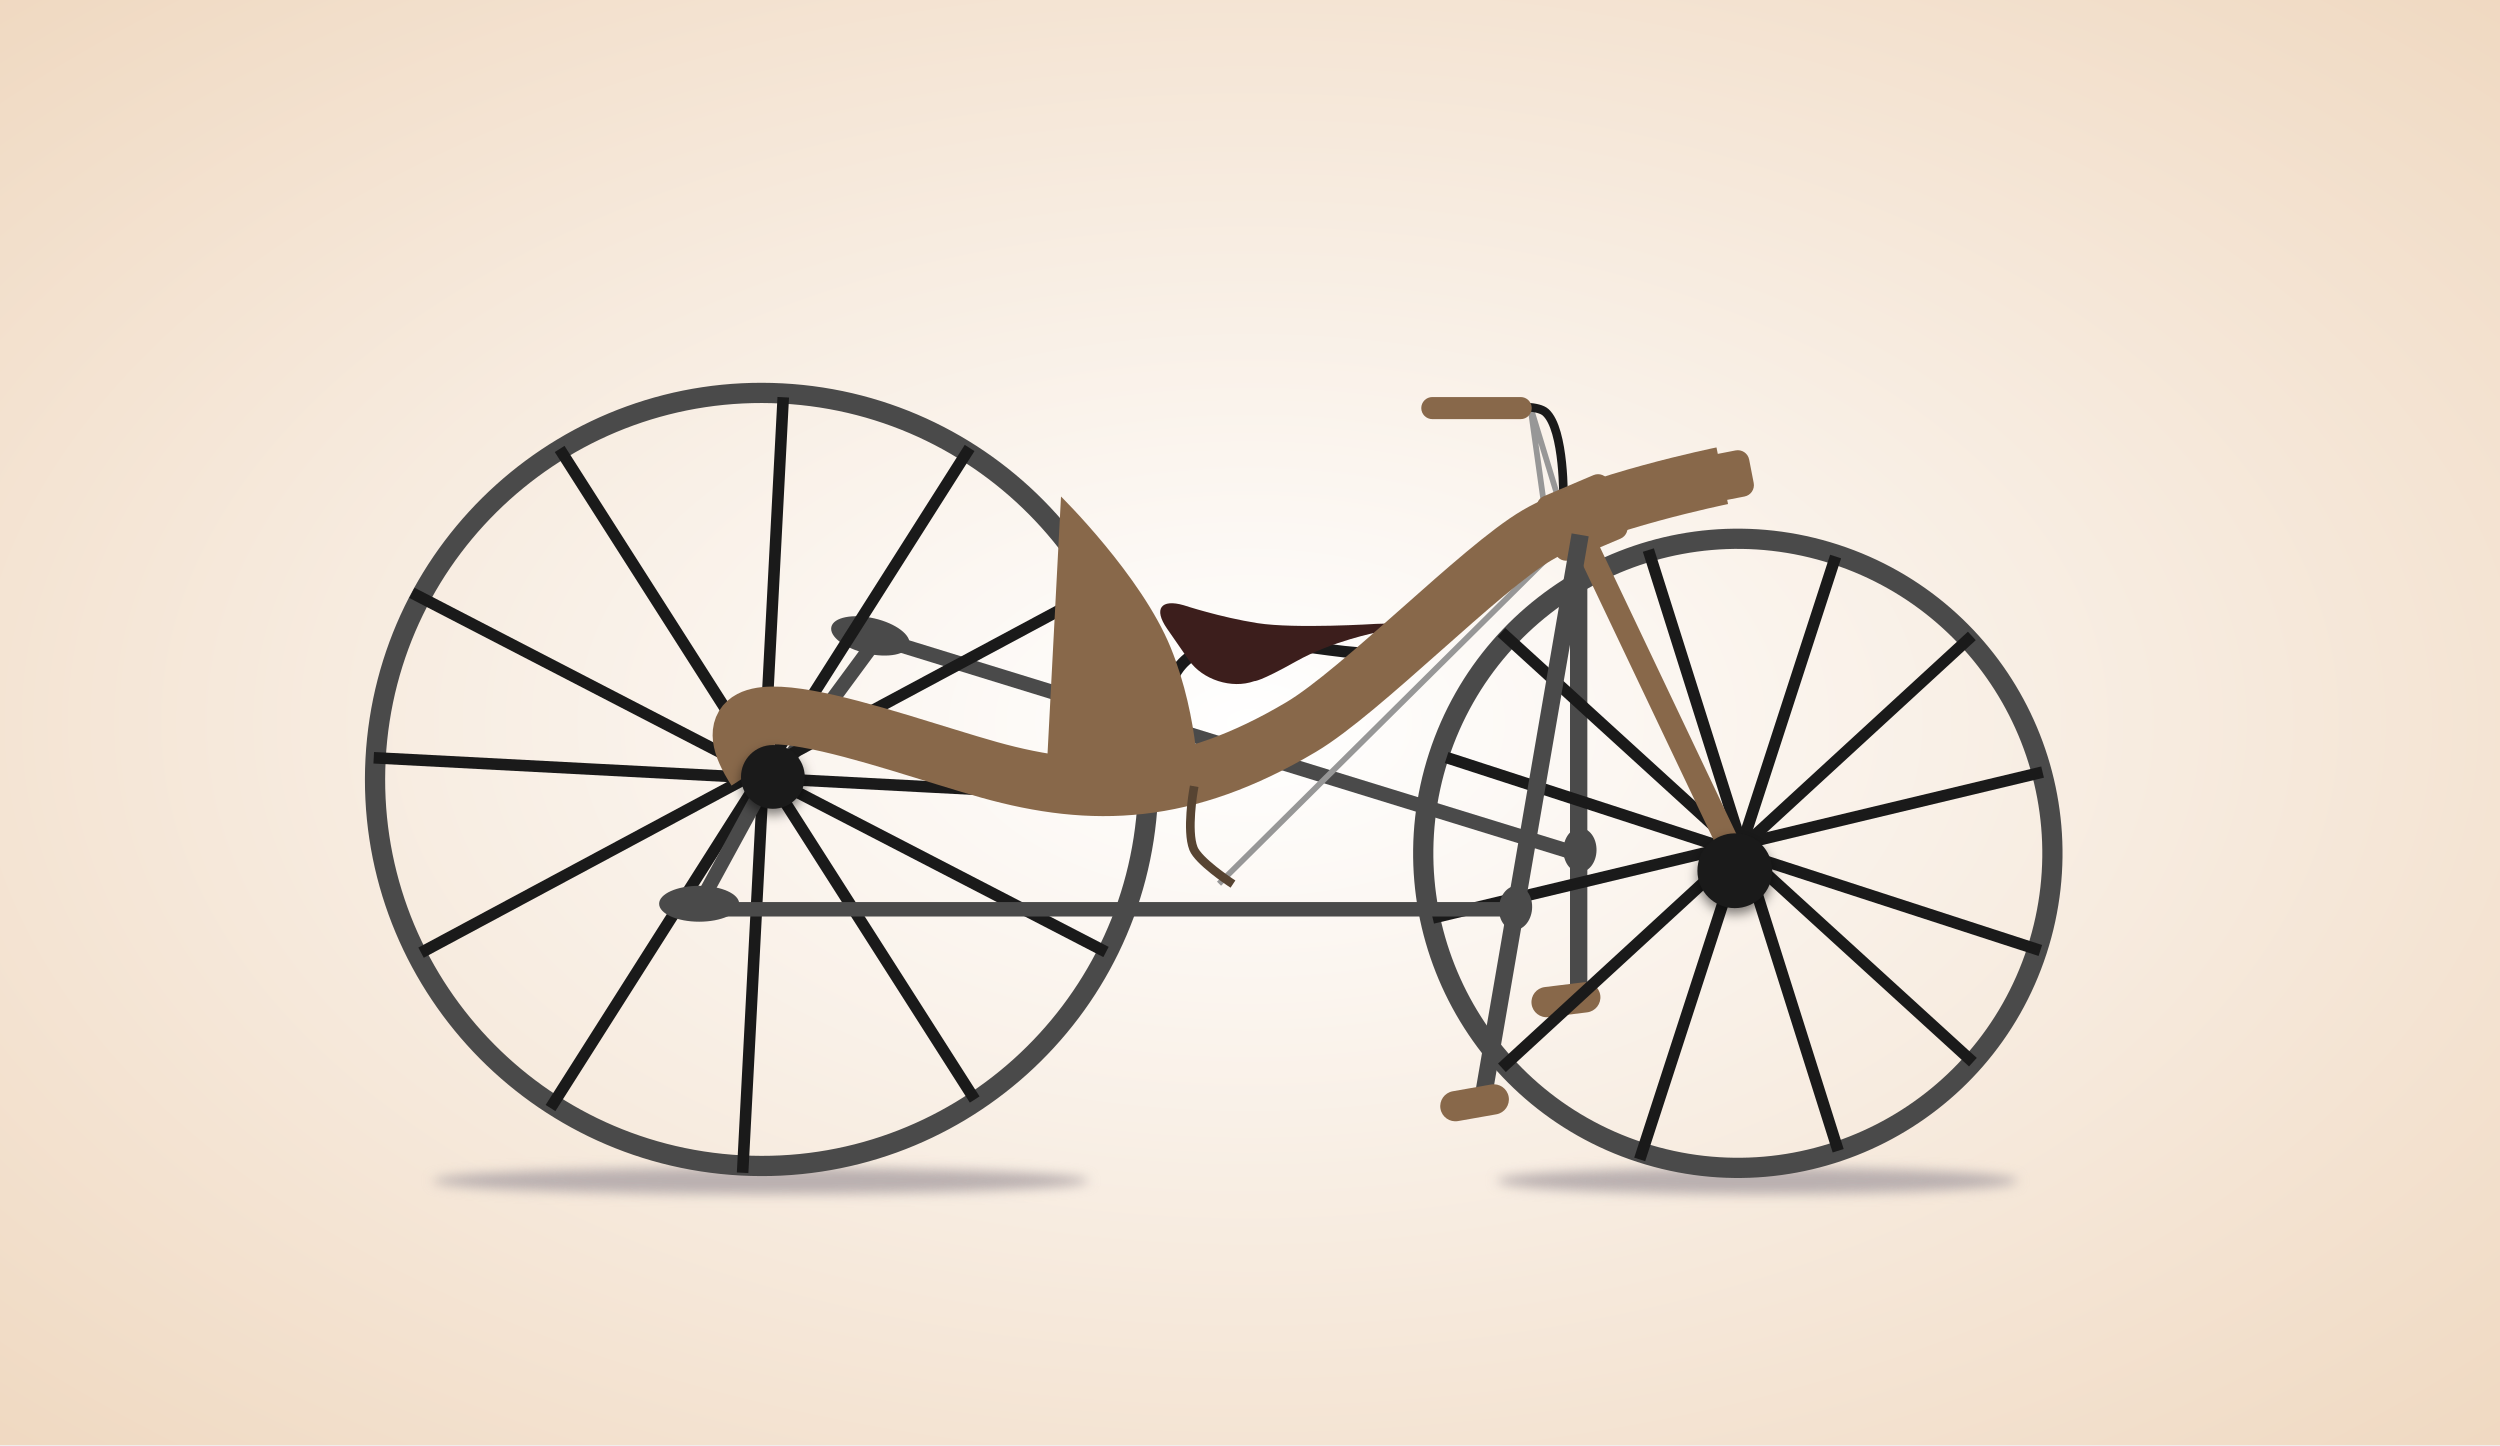
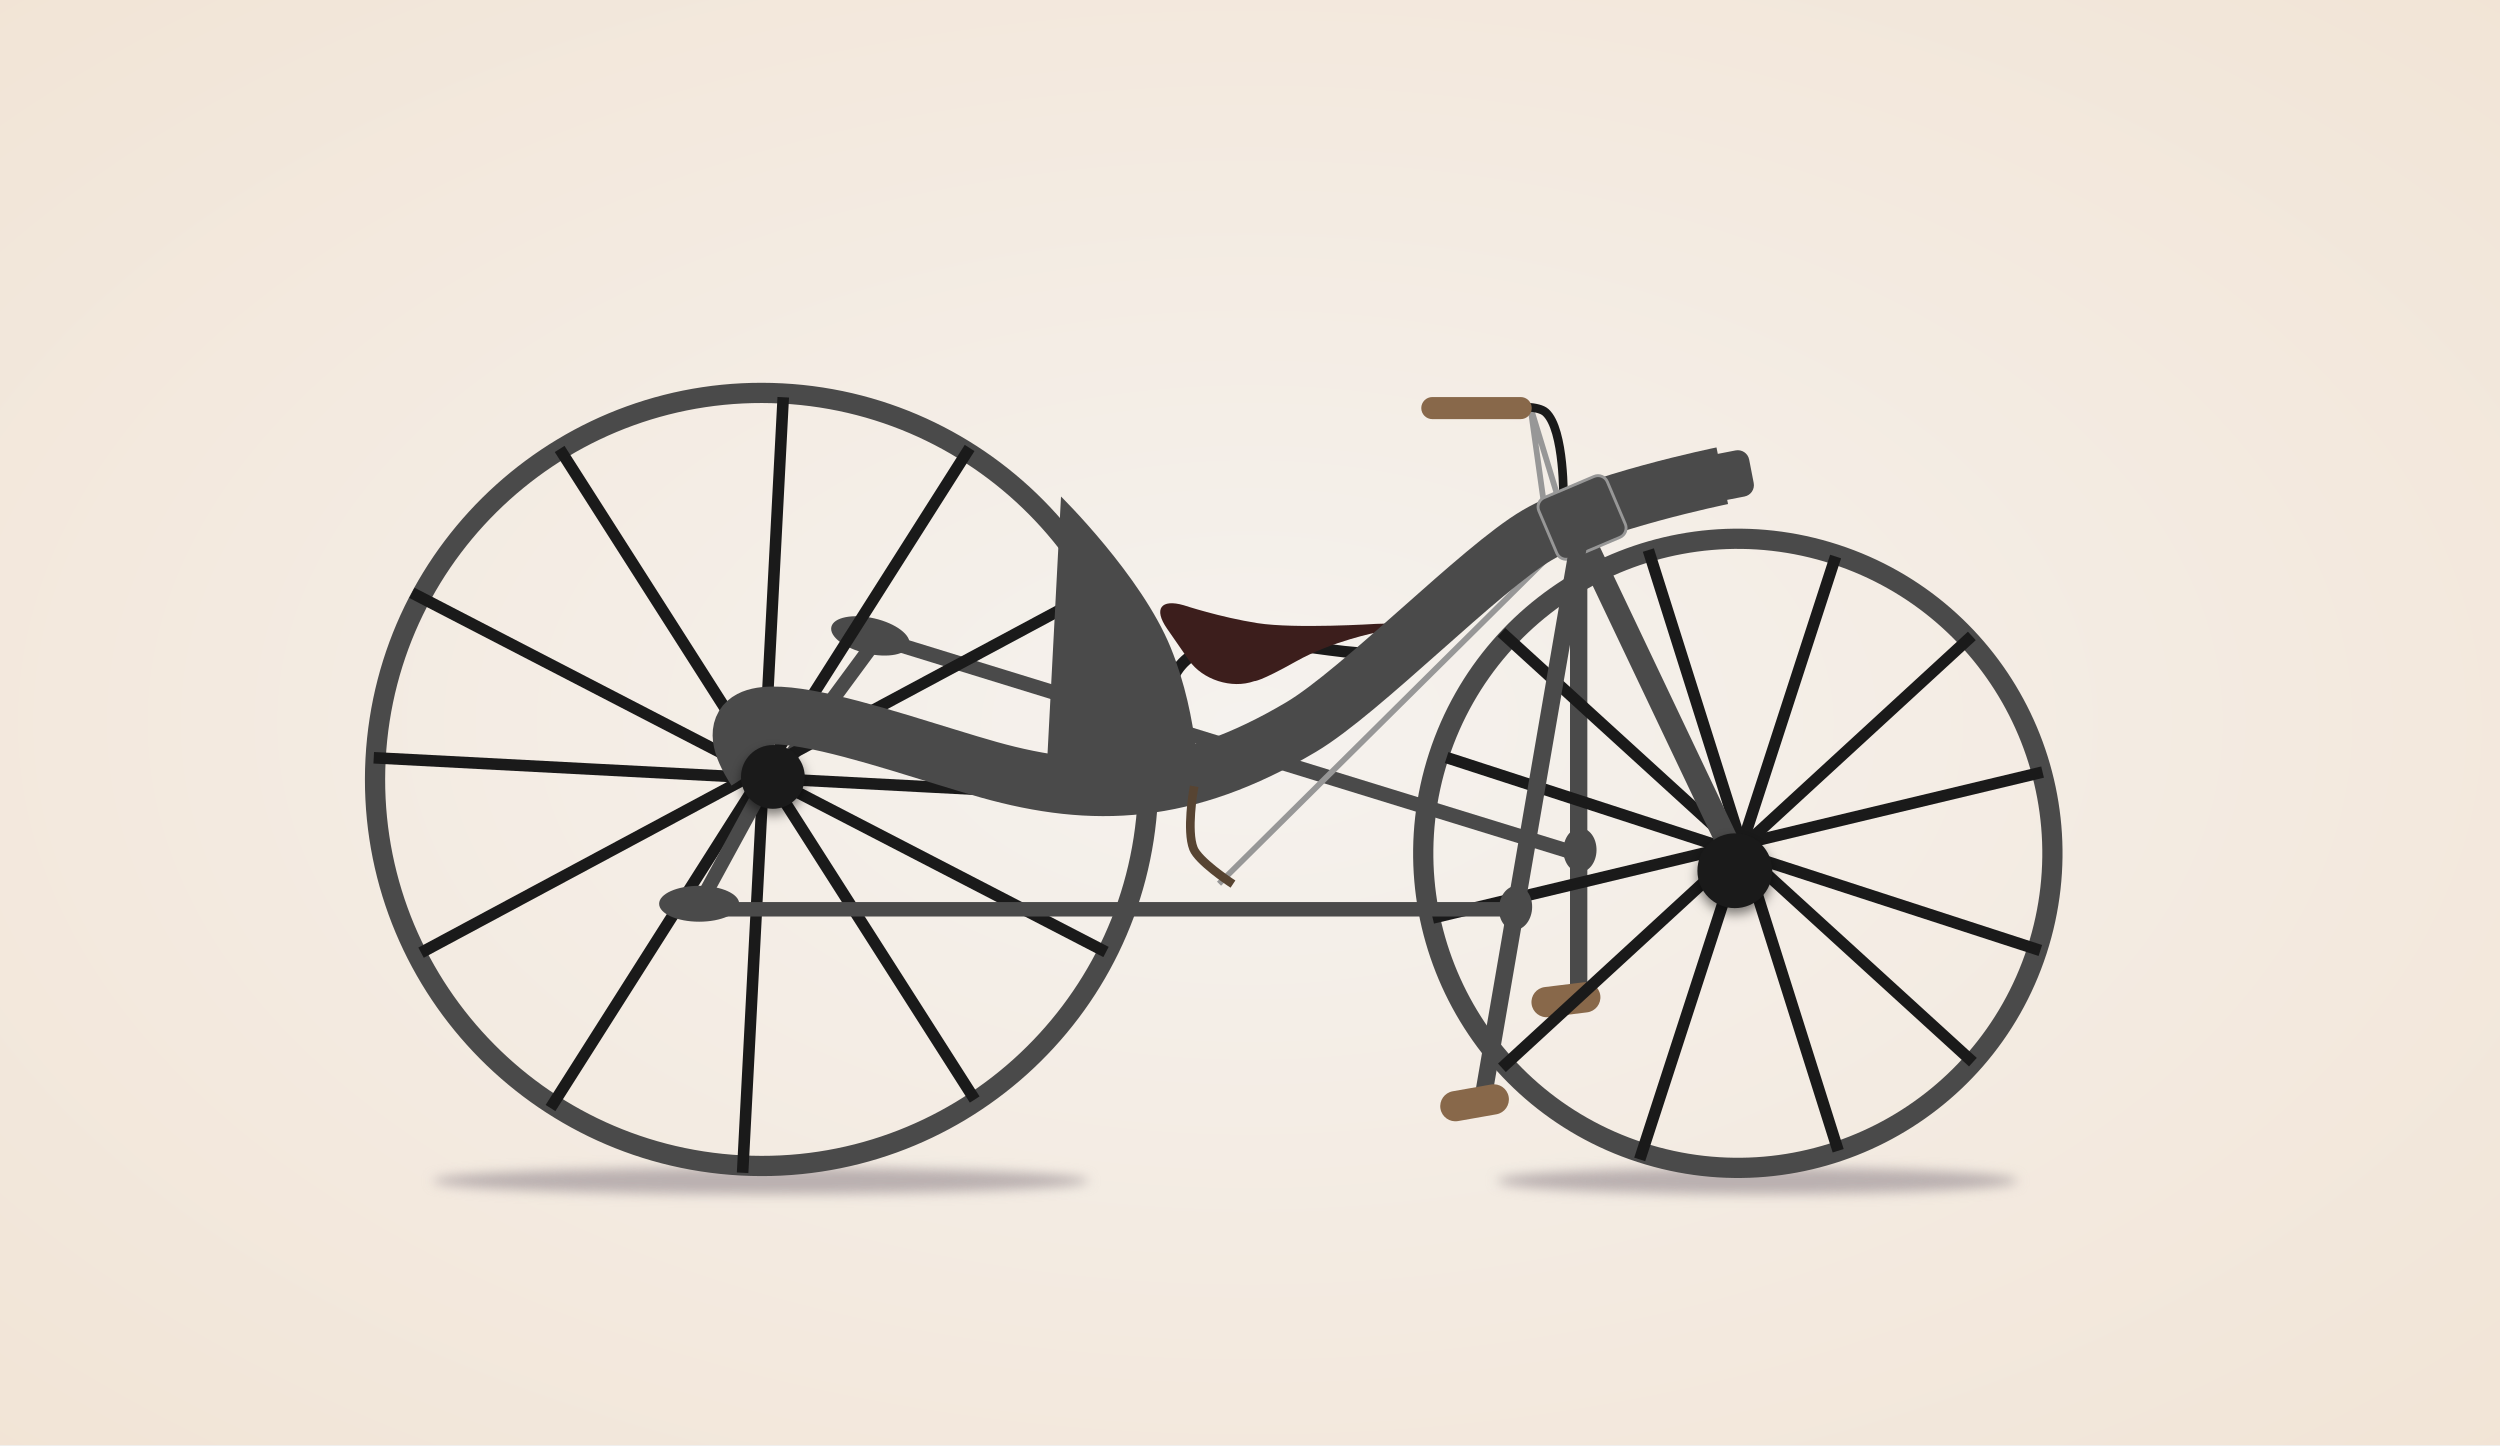
- <svg xmlns="http://www.w3.org/2000/svg" xmlns:xlink="http://www.w3.org/1999/xlink" width="865px" height="500px" viewBox="0 0 865 500" version="1.1">
+ <svg xmlns="http://www.w3.org/2000/svg" xmlns:xlink="http://www.w3.org/1999/xlink" width="865px" height="500px" viewBox="0 0 865 500" version="1.1" style="background: #F6F3E5;">
  <defs>
-     <radialGradient cx="50%" cy="50%" fx="50%" fy="50%" r="77.24%" id="radialGradient-1">
-       <stop stop-color="#FFFFFF" offset="0%" />
+     <radialGradient cx="50%" cy="50%" fx="50%" fy="50%" r="149.205%" id="radialGradient-1">
+       <stop stop-color="#F5F2EE" offset="0%" />
      <stop stop-color="#EED5BB" offset="100%" />
    </radialGradient>
    <filter x="-50%" y="-50%" width="200%" height="200%" filterUnits="objectBoundingBox" id="filter-2">
      <feGaussianBlur stdDeviation="1.978" in="SourceGraphic" />
    </filter>
    <filter x="-50%" y="-50%" width="200%" height="200%" filterUnits="objectBoundingBox" id="filter-3">
      <feGaussianBlur stdDeviation="1.978" in="SourceGraphic" />
    </filter>
    <ellipse id="path-4" cx="108.487" cy="163.901" rx="12.942" ry="12.939" />
    <filter x="-50%" y="-50%" width="200%" height="200%" filterUnits="objectBoundingBox" id="filter-5">
      <feOffset dx="0" dy="2" in="SourceAlpha" result="shadowOffsetOuter1" />
      <feGaussianBlur stdDeviation="2" in="shadowOffsetOuter1" result="shadowBlurOuter1" />
      <feColorMatrix values="0 0 0 0 0   0 0 0 0 0   0 0 0 0 0  0 0 0 0.5 0" type="matrix" in="shadowBlurOuter1" />
    </filter>
    <rect id="path-6" x="43.693" y="28.29" width="23.886" height="26.753" rx="4" />
    <mask id="mask-7" maskContentUnits="userSpaceOnUse" maskUnits="objectBoundingBox" x="0" y="0" width="23.886" height="26.753" fill="white">
      <use xlink:href="#path-6" />
    </mask>
    <ellipse id="path-8" cx="26.318" cy="11.029" rx="11.031" ry="11.029" />
    <filter x="-50%" y="-50%" width="200%" height="200%" filterUnits="objectBoundingBox" id="filter-9">
      <feOffset dx="0" dy="2" in="SourceAlpha" result="shadowOffsetOuter1" />
      <feGaussianBlur stdDeviation="2" in="shadowOffsetOuter1" result="shadowBlurOuter1" />
      <feColorMatrix values="0 0 0 0 0   0 0 0 0 0   0 0 0 0 0  0 0 0 0.5 0" type="matrix" in="shadowBlurOuter1" />
    </filter>
  </defs>
  <g id="Page-1" stroke="none" stroke-width="1" fill="none" fill-rule="evenodd">
    <g id="1839">
      <g id="background" fill="url(#radialGradient-1)">
        <rect x="0" y="0" width="865" height="500" />
      </g>
      <g id="group" transform="translate(122, 124)">
        <ellipse id="front-shadow" fill="#BAB0B0" filter="url(#filter-2)" cx="486.015" cy="284.569" rx="90.124" ry="4.621" />
        <ellipse id="back-shadow" fill="#BAB0B0" filter="url(#filter-3)" cx="141.24" cy="284.569" rx="113.532" ry="4.621" />
        <g id="left-pedal" transform="translate(305.5871, 143.0579) scale(1, -1) translate(-305.5871, -143.0579) translate(178.5871, 57.55786)">
          <path d="M242.29,58.009 L0.56,132.535" id="Line-Copy-3" stroke="#4A4A4A" stroke-width="5" stroke-linecap="square" />
          <path d="M245.634,169.866 L245.634,7.439" id="Line" stroke="#4A4A4A" stroke-width="6" stroke-linecap="square" transform="translate(246.0292, 88.37942) scale(1, -1) translate(-246.0292, -88.37942) " />
          <rect id="Rectangle-52-Copy" fill="#88684A" transform="translate(241.2253, 6.657024) scale(1, -1) rotate(-97) translate(-241.2253, -6.657024) " x="235.989" y="-5.324" width="10.472" height="23.963" rx="5.236" />
        </g>
        <g id="saddle" transform="translate(163.3825, 77.39171)">
          <path d="M116.421,59.952 C131.708,55.174 177.008,73.607 190.468,53.263 C208.622,25.826 175.181,20.778 175.181,20.778" id="Path-64" stroke="#1A1A1A" stroke-width="4" transform="translate(156.1443, 41.91894) scale(-1, -1) translate(-156.1443, -41.91894) " />
          <path d="M151.643,26.033 C154.807,13.262 155.472,-14.872 155.472,-14.872 C155.801,-23.132 157.031,-23.194 158.397,-15.038 C158.397,-15.038 160.003,0.681 165.986,13.89 C171.969,27.098 171.544,28.912 171.544,28.912 C173.646,36.902 169.519,46.706 162.336,50.802 L150.778,57.395 C143.59,61.494 140.267,58.594 143.261,50.887 C143.261,50.887 148.478,38.804 151.643,26.033 Z" fill="#3C1E1C" transform="translate(157.1269, 19.07166) rotate(-275) translate(-157.1269, -19.07166) " />
          <ellipse id="Oval-130-Copy-3" fill="#4A4A4A" transform="translate(15.76498, 18.63134) rotate(-347) translate(-15.76498, -18.63134) " cx="15.765" cy="18.631" rx="13.854" ry="6.21" />
        </g>
        <g id="backwheel" transform="translate(219.8412, 147.9645) rotate(-357) translate(-219.8412, -147.9645) translate(7.341198, 11.46446)">
          <ellipse id="rim" stroke="#4A4A4A" stroke-width="7" cx="134.177" cy="138.324" rx="133.763" ry="133.74" />
          <path d="M170.248,89.572 L142.199,132.127" id="Line-Copy-8" stroke="#4A4A4A" stroke-width="5" stroke-linecap="square" />
          <path d="M134.719,7.875 L134.719,272.578" id="Line" stroke="#1A1A1A" stroke-width="4" stroke-linecap="square" />
          <path d="M199.049,21.772 L68.152,253.947" id="Line-Copy-4" stroke="#1A1A1A" stroke-width="4" stroke-linecap="square" />
          <path d="M251.599,63.812 L21.335,203.308" id="Line-Copy-5" stroke="#1A1A1A" stroke-width="4" stroke-linecap="square" />
-           <path d="M232.49,35.148 C232.49,35.148 261.631,60.946 273.096,85.31 C284.562,109.674 285.517,135.471 285.517,135.471 L232.49,135.471 L232.49,35.148 Z" id="Rectangle-79" fill="#88684A" />
+           <path d="M232.49,35.148 C232.49,35.148 261.631,60.946 273.096,85.31 C284.562,109.674 285.517,135.471 285.517,135.471 L232.49,135.471 L232.49,35.148 Z" id="Rectangle-79" fill="#4A4A4A" />
          <path d="M1.748,137.859 L266.848,137.859" id="Line" stroke="#1A1A1A" stroke-width="4" stroke-linecap="square" />
          <path d="M11.78,81.01 L254.465,190.887" id="Line-Copy-6" stroke="#1A1A1A" stroke-width="4" stroke-linecap="square" />
          <path d="M59.553,29.416 L212.425,243.437" id="Line-Copy-7" stroke="#1A1A1A" stroke-width="4" stroke-linecap="square" />
          <ellipse id="Oval-130-Copy" fill="#4A4A4A" transform="translate(418.2034, 147.9158) rotate(-2) translate(-418.2034, -147.9158) " cx="418.203" cy="147.916" rx="5.733" ry="7.644" />
        </g>
        <g id="frontwheel" transform="translate(481.9878, 170.5154) rotate(-342) translate(-481.9878, -170.5154) translate(370.4878, 59.51539)">
          <ellipse id="rim" stroke="#4A4A4A" stroke-width="7" cx="109.161" cy="112.535" rx="108.824" ry="108.805" />
          <path d="M109.602,6.407 L109.602,221.759" id="Line" stroke="#1A1A1A" stroke-width="4" stroke-linecap="square" />
          <path d="M161.938,17.713 L55.445,206.601" id="Line-Copy-4" stroke="#1A1A1A" stroke-width="4" stroke-linecap="square" />
          <path d="M199.049,54.257 L17.357,165.403" id="Line-Copy-5" stroke="#1A1A1A" stroke-width="4" stroke-linecap="square" />
          <path d="M5.092,112.157 L217.096,112.157" id="Line" stroke="#1A1A1A" stroke-width="4" stroke-linecap="square" />
          <path d="M9.584,65.906 L207.022,155.298" id="Line-Copy-6" stroke="#1A1A1A" stroke-width="4" stroke-linecap="square" />
          <path d="M48.45,23.931 L172.82,198.05" id="Line-Copy-7" stroke="#1A1A1A" stroke-width="4" stroke-linecap="square" />
        </g>
        <g id="body" transform="translate(133.7634, 16.2427)">
          <polyline id="Line" stroke="#979797" stroke-width="2" stroke-linecap="square" points="166.727 164.816 280.903 51.594 273.737 0.478 283.77 33.441" />
-           <rect id="Rectangle-64-Copy" fill="#88684A" transform="translate(339.4459, 24.90688) rotate(-281) translate(-339.4459, -24.90688) " x="331.325" y="13.919" width="16.243" height="21.975" rx="4" />
-           <path d="M5.733,126.12 C-18.154,89.335 50.639,116.088 86.469,126.12 C122.298,136.152 154.251,135.179 194.435,111.31 C215.32,98.905 256.539,56.372 276.126,44.906 C295.713,33.441 340.141,24.364 340.141,24.364" id="Path-63" stroke="#88684A" stroke-width="20" />
+           <rect id="Rectangle-64-Copy" fill="#4A4A4A" transform="translate(339.4459, 24.90688) rotate(-281) translate(-339.4459, -24.90688) " x="331.325" y="13.919" width="16.243" height="21.975" rx="4" />
+           <path d="M5.733,126.12 C-18.154,89.335 50.639,116.088 86.469,126.12 C122.298,136.152 154.251,135.179 194.435,111.31 C215.32,98.905 256.539,56.372 276.126,44.906 C295.713,33.441 340.141,24.364 340.141,24.364" id="Path-63" stroke="#4A4A4A" stroke-width="20" />
          <path d="M157.172,133.286 C157.172,133.286 154.737,147.17 157.172,153.35 C158.878,157.68 169.593,164.816 169.593,164.816" id="Line" stroke="#574432" stroke-width="3" stroke-linecap="square" />
        </g>
        <g id="handle" transform="translate(369.7604, 13.37634)">
-           <path d="M110.216,162.993 L55.416,47.773" id="Line" stroke="#88684A" stroke-width="8" stroke-linecap="square" />
+           <path d="M110.216,162.993 L55.416,47.773" id="Line" stroke="#4A4A4A" stroke-width="8" stroke-linecap="square" />
          <g id="Oval-10">
            <use fill="black" fill-opacity="1" filter="url(#filter-5)" xlink:href="#path-4" />
            <use fill="#1A1A1A" fill-rule="evenodd" xlink:href="#path-4" />
          </g>
          <path d="M49.206,35.829 C49.206,35.829 49.667,11.185 42.995,5.255 C38.202,0.994 14.81,5.255 14.81,5.255" id="Line" stroke="#1A1A1A" stroke-width="3" stroke-linecap="square" />
-           <use id="Rectangle-64" stroke="#88684A" mask="url(#mask-7)" stroke-width="2" fill="#88684A" transform="translate(55.63571, 41.66678) rotate(-293) translate(-55.63571, -41.66678) " xlink:href="#path-6" />
+           <use id="Rectangle-64" stroke="#979797" mask="url(#mask-7)" stroke-width="2" fill="#4A4A4A" transform="translate(55.63571, 41.66678) rotate(-293) translate(-55.63571, -41.66678) " xlink:href="#path-6" />
          <rect id="Rectangle-51" fill="#88684A" x="0" y="0" width="38.218" height="7.644" rx="3.822" />
        </g>
        <g id="back-attacher" transform="translate(119.0973, 133.7849)">
          <path d="M284.582,56.828 L0.812,56.828" id="Line" stroke="#4A4A4A" stroke-width="5" stroke-linecap="square" />
          <path d="M21.02,18.154 L4.634,48.229" id="Line-Copy" stroke="#4A4A4A" stroke-width="5" stroke-linecap="square" />
          <g id="Oval-10">
            <use fill="black" fill-opacity="1" filter="url(#filter-9)" xlink:href="#path-8" />
            <use fill="#1A1A1A" fill-rule="evenodd" xlink:href="#path-8" />
          </g>
        </g>
        <g id="right-pedal" transform="translate(106.0553, 64.01536)">
          <path d="M284.725,193.957 L318.166,0" id="Line-Copy-2" stroke="#4A4A4A" stroke-width="6" stroke-linecap="square" />
          <ellipse id="Oval-130" fill="#4A4A4A" transform="translate(296.3189, 126.1198) rotate(-355) translate(-296.3189, -126.1198) " cx="296.319" cy="126.12" rx="5.733" ry="7.644" />
          <ellipse id="Oval-130-Copy-2" fill="#4A4A4A" cx="13.854" cy="124.687" rx="13.854" ry="6.21" />
          <rect id="Rectangle-52" fill="#88684A" transform="translate(282.1464, 193.5503) rotate(-100) translate(-282.1464, -193.5503) " x="276.911" y="181.569" width="10.472" height="23.963" rx="5.236" />
        </g>
      </g>
    </g>
  </g>
</svg>
